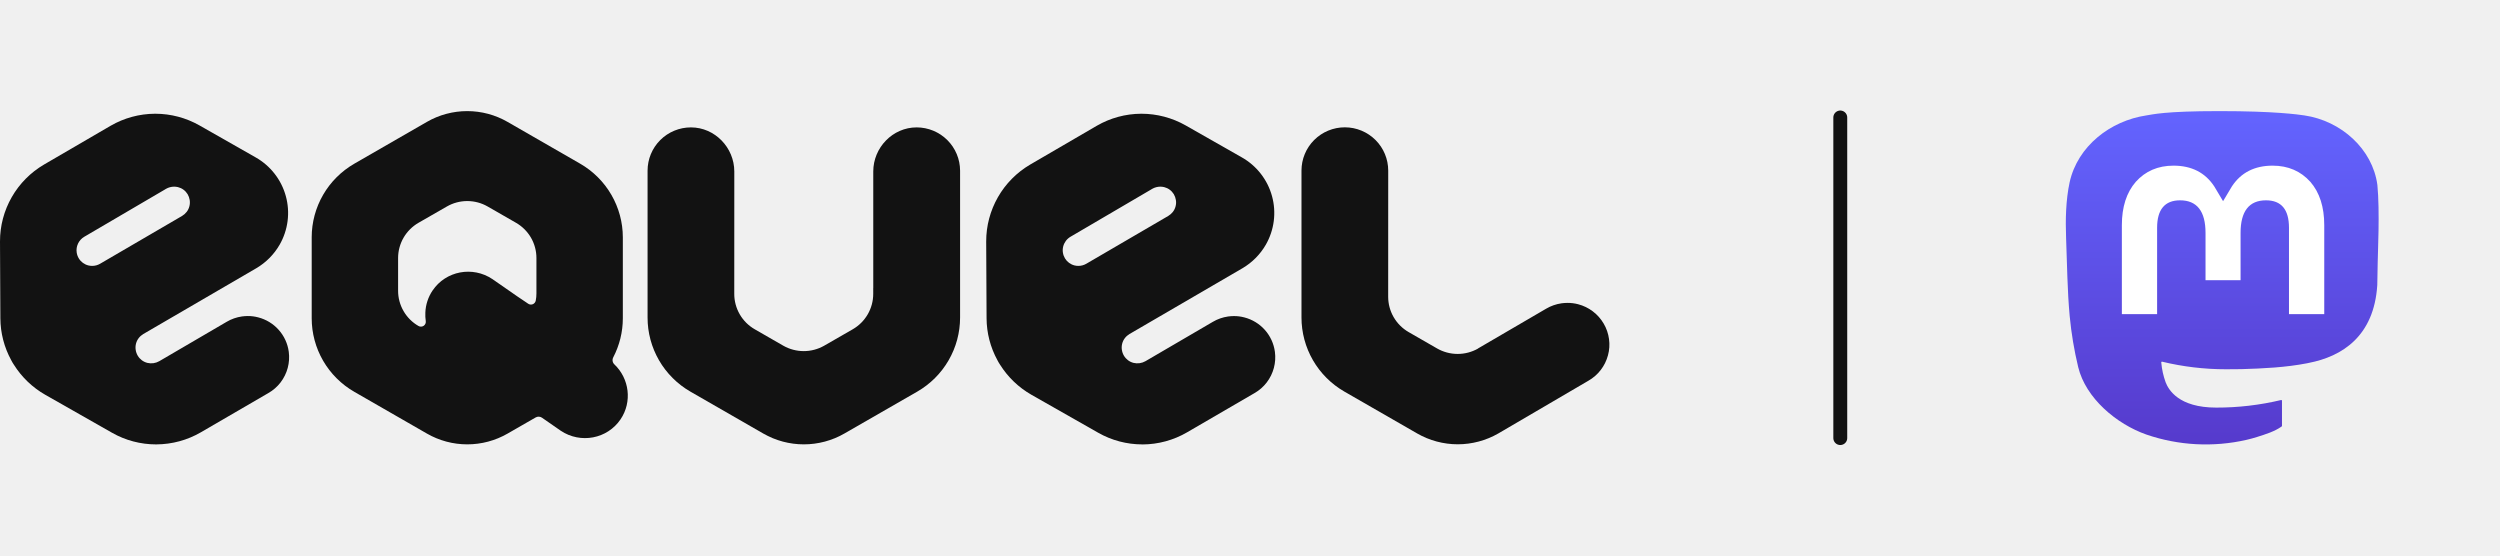
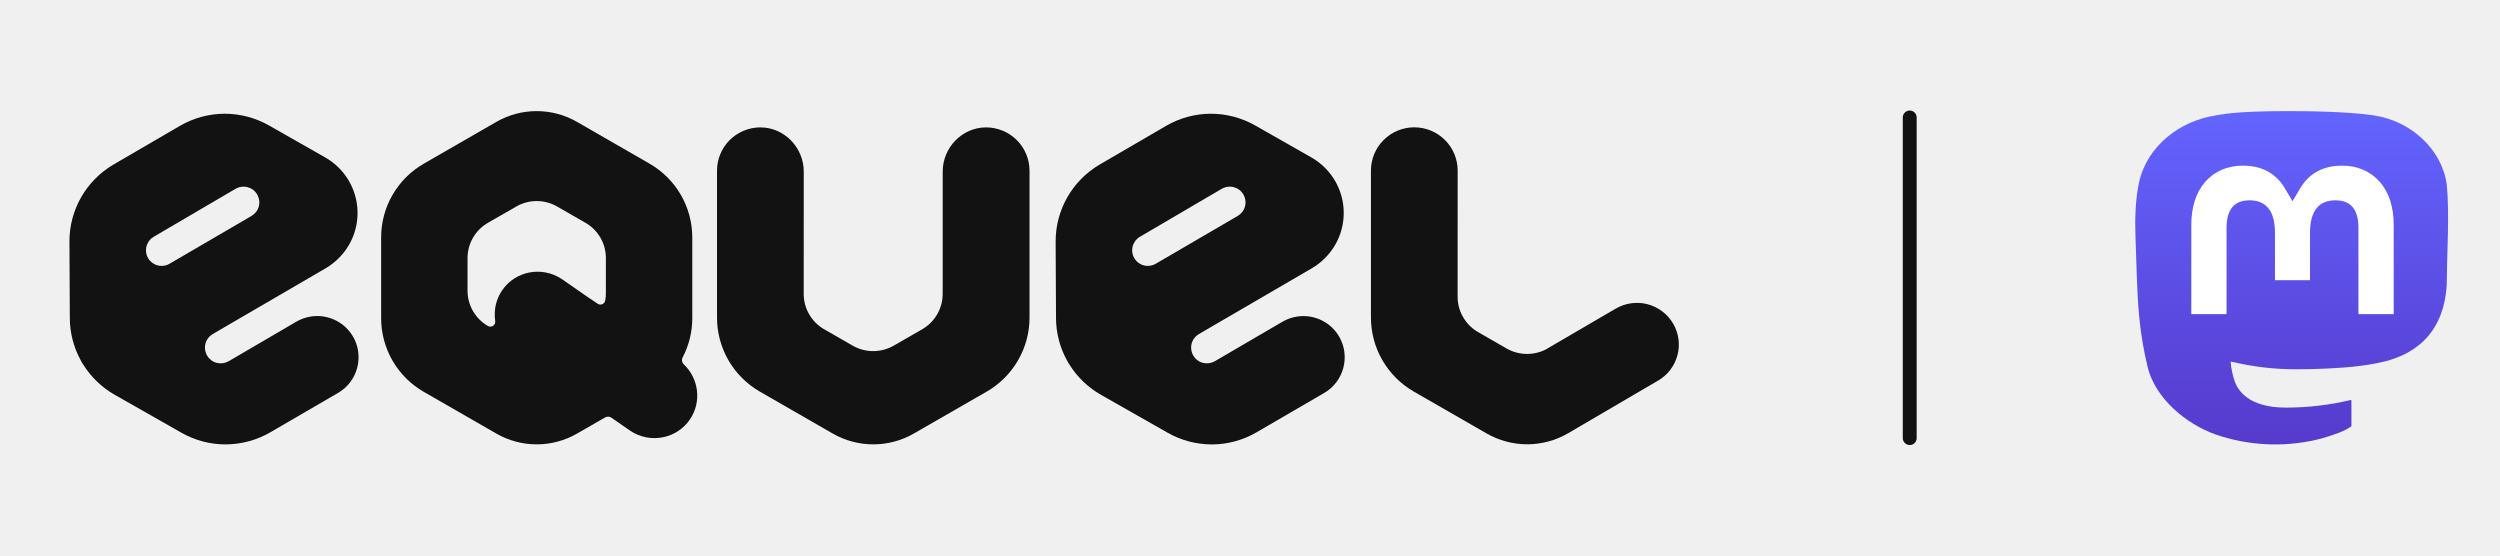
- <svg xmlns="http://www.w3.org/2000/svg" xmlns:xlink="http://www.w3.org/1999/xlink" width="180" height="40" viewBox="0 0 180 40" fill="none">
+ <svg xmlns="http://www.w3.org/2000/svg" xmlns:xlink="http://www.w3.org/1999/xlink" width="180" height="40" viewBox="-5 0 180 40" fill="none">
  <symbol id="logo-symbol-wordmark">
    <path d="M11.234 31.997C10.124 31.996 9.034 31.708 8.07 31.16L3.251 28.42C2.335 27.896 1.562 27.155 1.001 26.262L0.995 26.253C0.959 26.194 0.926 26.146 0.899 26.101C0.869 26.044 0.836 25.993 0.812 25.942L0.806 25.931C0.3 25.005 0.032 23.969 0.027 22.915L9.5756e-06 17.384C-0.002 16.265 0.29 15.165 0.846 14.194C1.402 13.223 2.204 12.413 3.171 11.847L7.963 9.056C8.933 8.494 10.033 8.195 11.154 8.189H11.184C12.296 8.19 13.388 8.478 14.355 9.026L18.409 11.333C18.937 11.632 19.4 12.032 19.772 12.51C20.145 12.988 20.419 13.534 20.579 14.118C20.74 14.701 20.783 15.311 20.707 15.912C20.63 16.512 20.436 17.092 20.135 17.617C19.731 18.319 19.15 18.904 18.451 19.314L10.321 24.048C10.192 24.125 10.078 24.225 9.986 24.344C9.894 24.463 9.827 24.601 9.791 24.747C9.754 24.893 9.747 25.044 9.77 25.192C9.792 25.341 9.843 25.484 9.92 25.614C9.995 25.741 10.096 25.851 10.214 25.939C10.333 26.028 10.468 26.092 10.612 26.128C10.903 26.198 11.21 26.154 11.469 26.005L16.317 23.172C16.656 22.971 17.03 22.84 17.42 22.784C17.559 22.765 17.699 22.755 17.84 22.754C18.093 22.753 18.344 22.785 18.589 22.85C19.162 22.997 19.677 23.311 20.069 23.753C20.462 24.194 20.713 24.742 20.791 25.327C20.896 26.112 20.683 26.906 20.201 27.535C19.962 27.846 19.664 28.106 19.323 28.3L14.462 31.126C13.492 31.689 12.392 31.989 11.27 31.996L11.234 31.997ZM6.065 17.049C5.871 17.163 5.716 17.333 5.619 17.536C5.522 17.739 5.489 17.966 5.523 18.188C5.545 18.335 5.596 18.476 5.673 18.603C5.825 18.856 6.072 19.038 6.359 19.111C6.449 19.133 6.542 19.144 6.634 19.144C6.835 19.145 7.031 19.093 7.204 18.992L13.107 15.549C13.236 15.472 13.35 15.372 13.443 15.253C13.535 15.134 13.601 14.996 13.637 14.85C13.674 14.704 13.681 14.553 13.659 14.405C13.636 14.256 13.585 14.113 13.509 13.983C13.432 13.857 13.331 13.746 13.212 13.659C13.093 13.571 12.957 13.508 12.813 13.472C12.722 13.451 12.629 13.44 12.535 13.439C12.332 13.441 12.133 13.494 11.956 13.595L11.851 13.658L6.065 17.049Z" fill="#121212" />
    <path d="M82.24 31.997C81.13 31.996 80.04 31.708 79.076 31.16L74.257 28.42C73.341 27.896 72.568 27.155 72.007 26.262L72.001 26.253C71.965 26.194 71.932 26.146 71.905 26.101C71.875 26.044 71.842 25.993 71.818 25.942L71.812 25.931C71.306 25.005 71.038 23.969 71.033 22.915L71.006 17.384C71.004 16.265 71.296 15.166 71.852 14.194C72.408 13.223 73.209 12.414 74.176 11.847L78.968 9.056C79.938 8.494 81.038 8.195 82.159 8.189H82.189C83.301 8.19 84.393 8.478 85.36 9.026L89.414 11.333C89.942 11.632 90.405 12.032 90.777 12.51C91.15 12.988 91.424 13.534 91.584 14.118C91.745 14.701 91.788 15.311 91.712 15.912C91.635 16.512 91.441 17.092 91.14 17.617C90.736 18.319 90.155 18.904 89.456 19.314L81.326 24.048C81.197 24.125 81.083 24.225 80.991 24.344C80.899 24.463 80.832 24.601 80.796 24.747C80.759 24.893 80.752 25.044 80.775 25.192C80.797 25.341 80.848 25.484 80.925 25.614C81.001 25.741 81.101 25.851 81.219 25.939C81.338 26.028 81.473 26.092 81.617 26.128C81.908 26.198 82.215 26.154 82.474 26.005L87.319 23.175C87.658 22.974 88.032 22.843 88.422 22.787C88.561 22.768 88.701 22.758 88.842 22.757C89.094 22.756 89.346 22.788 89.591 22.853C90.163 23 90.679 23.314 91.072 23.756C91.464 24.197 91.715 24.745 91.793 25.33C91.898 26.115 91.686 26.909 91.203 27.538C90.964 27.849 90.666 28.109 90.325 28.303L85.465 31.13C84.495 31.693 83.395 31.993 82.273 32L82.24 31.997ZM77.071 17.049C76.811 17.203 76.624 17.454 76.55 17.746C76.513 17.89 76.506 18.041 76.529 18.188C76.551 18.335 76.602 18.476 76.678 18.603C76.831 18.856 77.078 19.038 77.365 19.111C77.455 19.133 77.548 19.144 77.64 19.144C77.841 19.145 78.037 19.093 78.21 18.992L84.113 15.549C84.242 15.472 84.356 15.372 84.449 15.253C84.541 15.134 84.607 14.996 84.643 14.85C84.682 14.705 84.689 14.553 84.664 14.405C84.642 14.256 84.591 14.113 84.515 13.983C84.438 13.857 84.337 13.746 84.218 13.659C84.099 13.571 83.963 13.508 83.819 13.472C83.728 13.451 83.635 13.44 83.541 13.439C83.338 13.441 83.138 13.494 82.962 13.595L82.857 13.658L77.071 17.049Z" fill="#121212" />
    <path d="M65.998 9.172C64.272 9.172 62.875 10.628 62.875 12.346V20.737H62.872V21.159C62.873 21.675 62.736 22.183 62.477 22.63C62.219 23.077 61.846 23.449 61.398 23.707L59.345 24.888C58.896 25.145 58.387 25.28 57.87 25.28C57.352 25.28 56.843 25.145 56.394 24.888L54.341 23.707C53.892 23.45 53.519 23.078 53.261 22.631C53.002 22.183 52.866 21.675 52.867 21.159L52.87 12.349C52.87 10.628 51.47 9.172 49.747 9.172C48.919 9.172 48.125 9.5 47.539 10.084C46.954 10.668 46.625 11.46 46.625 12.286V22.865C46.624 23.945 46.909 25.006 47.45 25.942C47.992 26.878 48.77 27.655 49.708 28.196L54.955 31.214C55.843 31.725 56.85 31.994 57.875 31.994C58.901 31.994 59.908 31.725 60.795 31.214L66.043 28.196C66.981 27.655 67.759 26.878 68.3 25.942C68.842 25.006 69.126 23.945 69.126 22.865V12.286C69.124 11.46 68.793 10.668 68.207 10.085C67.621 9.501 66.826 9.173 65.998 9.172Z" fill="#121212" />
    <path d="M115.849 24.413C115.797 24.02 115.666 23.641 115.465 23.299C115.265 22.956 114.999 22.656 114.682 22.417C114.366 22.177 114.004 22.003 113.619 21.903C113.372 21.839 113.117 21.807 112.861 21.808C112.719 21.808 112.577 21.819 112.436 21.837C112.041 21.893 111.661 22.026 111.318 22.229L106.412 25.092L106.416 25.098C105.967 25.352 105.46 25.484 104.945 25.483C104.429 25.482 103.923 25.347 103.476 25.092L101.423 23.911C100.974 23.653 100.602 23.282 100.343 22.834C100.084 22.387 99.948 21.879 99.949 21.362L99.952 12.284C99.952 11.458 99.623 10.665 99.038 10.081C98.452 9.496 97.658 9.168 96.829 9.167C96.001 9.167 95.207 9.495 94.622 10.079C94.036 10.663 93.707 11.455 93.707 12.281V22.859C93.707 23.94 93.992 25.001 94.533 25.937C95.074 26.873 95.853 27.65 96.79 28.191L102.037 31.209C102.925 31.72 103.933 31.989 104.958 31.989C105.983 31.989 106.99 31.72 107.878 31.209L114.362 27.414C114.708 27.217 115.011 26.954 115.253 26.639C115.495 26.325 115.672 25.965 115.774 25.582C115.878 25.201 115.904 24.804 115.849 24.413Z" fill="#121212" />
    <path d="M44.234 26.234C44.168 26.171 44.124 26.087 44.109 25.996C44.095 25.906 44.11 25.813 44.153 25.731C44.607 24.86 44.845 23.892 44.844 22.91V17.088C44.843 16.013 44.558 14.957 44.018 14.026C43.479 13.095 42.703 12.322 41.77 11.784L36.547 8.778C35.663 8.268 34.661 8 33.64 8C32.62 8 31.617 8.268 30.733 8.778L25.514 11.784C24.58 12.322 23.804 13.095 23.265 14.026C22.726 14.957 22.442 16.013 22.442 17.088V22.909C22.441 23.984 22.725 25.041 23.264 25.972C23.803 26.903 24.579 27.676 25.514 28.213L30.736 31.216C31.62 31.726 32.623 31.994 33.643 31.994C34.664 31.994 35.666 31.726 36.55 31.216L38.568 30.056C38.638 30.016 38.718 29.996 38.798 30C38.879 30.003 38.957 30.029 39.023 30.075L40.371 31.011C41.8 31.969 43.729 31.601 44.681 30.19C45.532 28.929 45.312 27.258 44.234 26.234ZM30.131 23.471C29.684 23.215 29.313 22.845 29.056 22.399C28.798 21.954 28.662 21.448 28.663 20.934V18.579C28.663 18.065 28.799 17.56 29.056 17.115C29.314 16.67 29.685 16.3 30.131 16.042L32.175 14.868C32.621 14.611 33.128 14.476 33.643 14.476C34.159 14.476 34.665 14.611 35.111 14.868L37.155 16.042C37.602 16.299 37.973 16.669 38.231 17.114C38.488 17.56 38.624 18.065 38.623 18.579V21.137C38.623 21.309 38.606 21.48 38.573 21.648C38.561 21.706 38.534 21.76 38.496 21.805C38.458 21.85 38.409 21.885 38.354 21.906C38.298 21.927 38.239 21.934 38.18 21.926C38.121 21.918 38.066 21.896 38.018 21.861C37.99 21.839 37.961 21.819 37.931 21.801L37.249 21.342L35.455 20.096C34.026 19.138 32.097 19.506 31.145 20.917C30.826 21.389 30.646 21.941 30.625 22.51C30.615 22.713 30.625 22.917 30.655 23.119C30.665 23.184 30.655 23.25 30.629 23.31C30.602 23.371 30.559 23.422 30.504 23.459C30.449 23.496 30.385 23.516 30.319 23.518C30.253 23.521 30.188 23.504 30.131 23.471Z" fill="#121212" />
    <line x1="132.5" y1="8.458" x2="132.5" y2="31.542" stroke="#121212" stroke-linecap="round" />
    <path d="M171.171 13.313C170.824 10.735 168.576 8.702 165.912 8.309C165.463 8.242 163.759 8 159.814 8H159.785C155.839 8 154.992 8.242 154.543 8.309C151.953 8.692 149.587 10.518 149.013 13.127C148.737 14.412 148.708 15.836 148.759 17.143C148.832 19.017 148.846 20.888 149.017 22.754C149.134 23.994 149.34 25.224 149.631 26.435C150.176 28.671 152.385 30.532 154.548 31.291C156.864 32.083 159.355 32.214 161.742 31.671C162.005 31.61 162.264 31.539 162.52 31.458C163.1 31.274 163.78 31.067 164.28 30.705C164.287 30.7 164.292 30.694 164.296 30.686C164.3 30.679 164.303 30.67 164.303 30.662V28.853C164.303 28.845 164.301 28.837 164.297 28.83C164.294 28.823 164.289 28.817 164.282 28.812C164.276 28.807 164.269 28.803 164.261 28.802C164.253 28.8 164.245 28.8 164.237 28.802C162.708 29.167 161.141 29.35 159.569 29.347C156.863 29.347 156.135 28.063 155.927 27.529C155.76 27.067 155.653 26.585 155.611 26.096C155.61 26.087 155.612 26.079 155.615 26.072C155.618 26.064 155.624 26.058 155.63 26.052C155.636 26.047 155.644 26.043 155.652 26.042C155.66 26.04 155.668 26.04 155.676 26.042C157.18 26.405 158.721 26.588 160.268 26.587C160.64 26.587 161.011 26.587 161.383 26.578C162.939 26.534 164.579 26.454 166.109 26.156C166.148 26.148 166.186 26.141 166.219 26.132C168.633 25.668 170.931 24.213 171.164 20.528C171.173 20.383 171.195 19.009 171.195 18.858C171.196 18.346 171.359 15.229 171.171 13.313Z" fill="url(#paint0_linear_1890_66478)" />
    <path d="M167.346 16.211V22.617H164.807V16.399C164.807 15.09 164.261 14.423 163.152 14.423C161.932 14.423 161.321 15.213 161.321 16.772V20.176H158.798V16.772C158.798 15.213 158.185 14.423 156.966 14.423C155.863 14.423 155.312 15.09 155.312 16.399V22.617H152.774V16.211C152.774 14.902 153.108 13.862 153.777 13.091C154.466 12.322 155.371 11.927 156.493 11.927C157.793 11.927 158.775 12.427 159.429 13.425L160.061 14.485L160.694 13.425C161.348 12.427 162.33 11.927 163.627 11.927C164.749 11.927 165.653 12.322 166.345 13.091C167.013 13.861 167.346 14.901 167.346 16.211Z" fill="white" />
    <defs>
      <linearGradient id="paint0_linear_1890_66478" x1="160" y1="8" x2="160" y2="32" gradientUnits="userSpaceOnUse">
        <stop stop-color="#6364FF" />
        <stop offset="1" stop-color="#563ACC" />
      </linearGradient>
    </defs>
  </symbol>
  <use xlink:href="#logo-symbol-wordmark" />
</svg>
